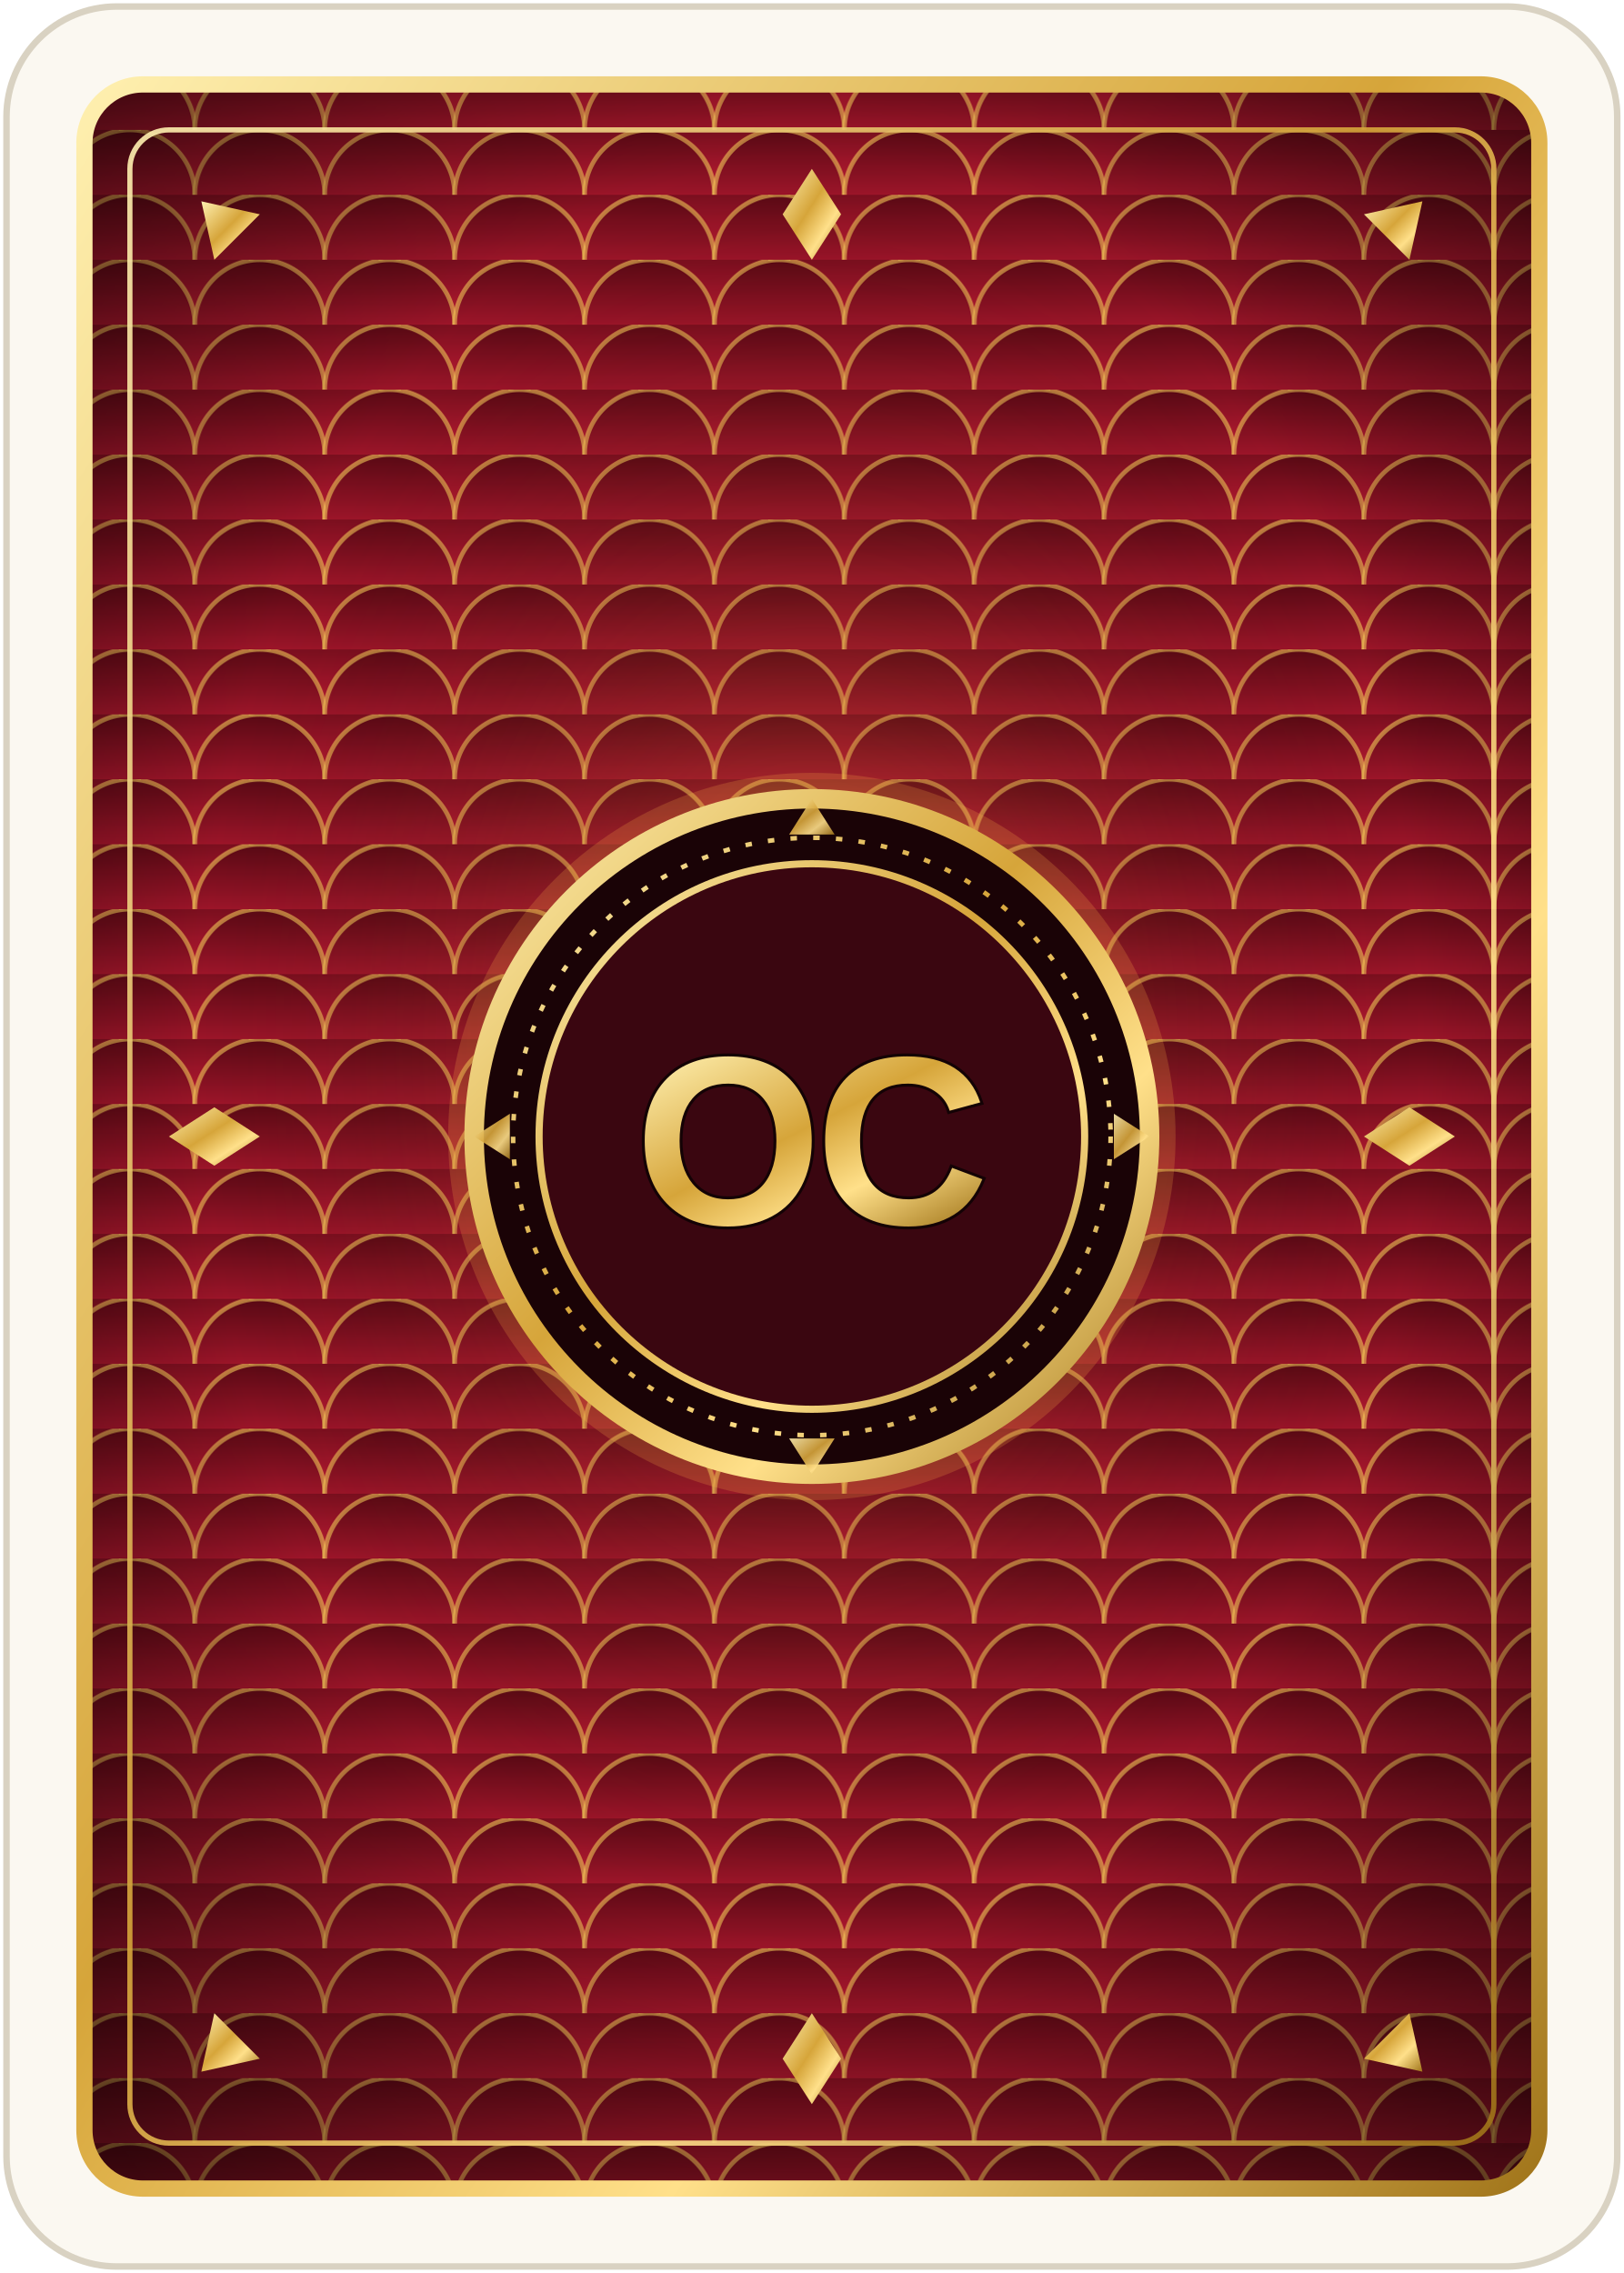
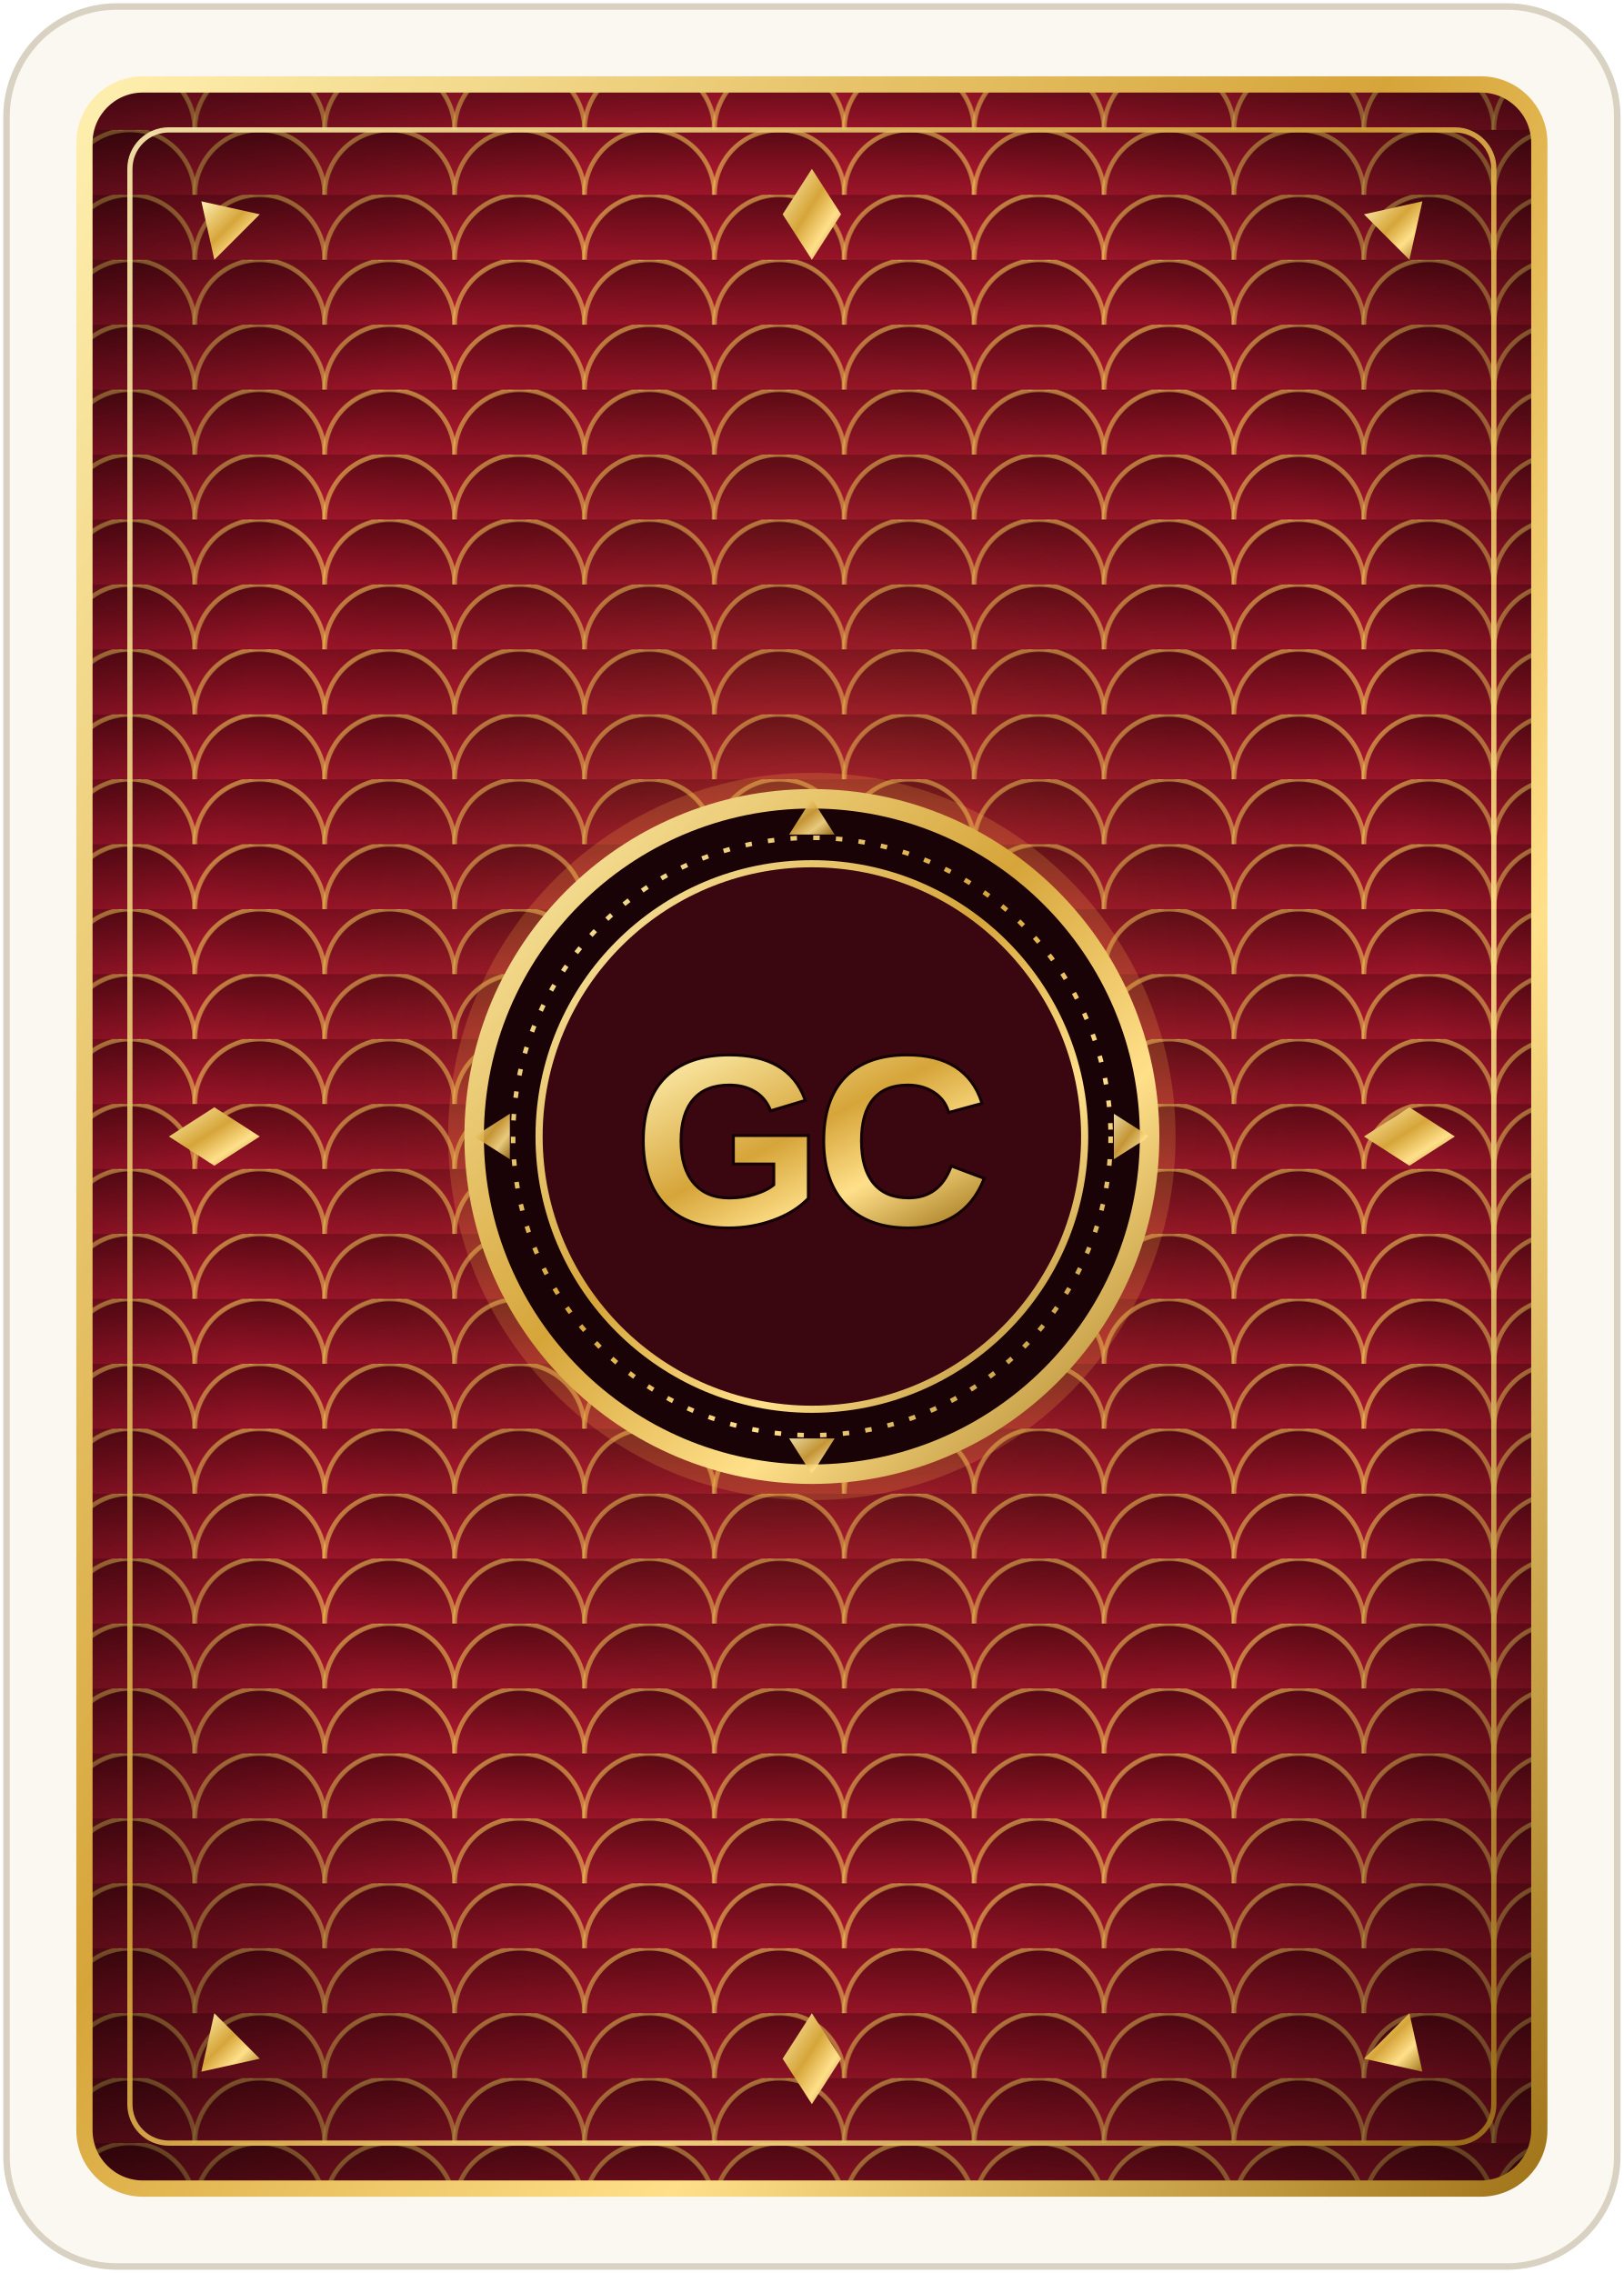
<svg xmlns="http://www.w3.org/2000/svg" width="500" height="700" viewBox="0 0 500 700">
  <defs>
    <radialGradient id="felt" cx="50%" cy="46%" r="72%">
      <stop offset="0" stop-color="#b3182c" />
      <stop offset=".55" stop-color="#6b0a18" />
      <stop offset="1" stop-color="#1f0207" />
    </radialGradient>
    <linearGradient id="gold" x1="0" y1="0" x2="1" y2="1">
      <stop offset="0" stop-color="#fff0b0" />
      <stop offset=".45" stop-color="#d6a53a" />
      <stop offset=".7" stop-color="#ffe08a" />
      <stop offset="1" stop-color="#a07419" />
    </linearGradient>
    <linearGradient id="sc" x1="0" y1="0" x2="0" y2="1">
      <stop offset="0" stop-color="#5a0914" />
      <stop offset=".55" stop-color="#a3162b" />
      <stop offset="1" stop-color="#d8384e" />
    </linearGradient>
    <pattern id="scales" width="40" height="20" patternUnits="userSpaceOnUse">
      <g fill="url(#sc)" stroke="#f0c457" stroke-opacity=".6" stroke-width="1.4">
        <circle cx="0" cy="0" r="20" />
        <circle cx="40" cy="0" r="20" />
        <circle cx="20" cy="10" r="20" />
        <circle cx="0" cy="20" r="20" />
        <circle cx="40" cy="20" r="20" />
      </g>
    </pattern>
    <radialGradient id="shade" cx="50%" cy="46%" r="70%">
      <stop offset="0" stop-color="#ff7a3d" stop-opacity=".28" />
      <stop offset=".6" stop-color="#000" stop-opacity="0" />
      <stop offset="1" stop-color="#000" stop-opacity=".5" />
    </radialGradient>
    <clipPath id="inner">
      <rect x="26" y="26" width="448" height="648" rx="18" />
    </clipPath>
  </defs>
  <rect x="2" y="2" width="496" height="696" rx="34" fill="#fbf8f1" stroke="#d9d2c2" stroke-width="2" />
  <g clip-path="url(#inner)">
    <rect x="26" y="26" width="448" height="648" fill="url(#felt)" />
    <rect x="26" y="26" width="448" height="648" fill="url(#scales)" />
    <rect x="26" y="26" width="448" height="648" fill="url(#shade)" />
  </g>
  <rect x="26" y="26" width="448" height="648" rx="18" fill="none" stroke="url(#gold)" stroke-width="5" />
  <rect x="40" y="40" width="420" height="620" rx="12" fill="none" stroke="url(#gold)" stroke-width="1.6" opacity=".9" />
  <g fill="url(#gold)">
    <path d="M250 52l9 14-9 14-9-14z" />
    <path d="M250 620l9 14-9 14-9-14z" />
    <path d="M52 350l14-9 14 9-14 9z" />
    <path d="M420 350l14-9 14 9-14 9z" />
    <path d="M62 62l18 4-14 14z" />
    <path d="M438 62l-18 4 14 14z" />
    <path d="M62 638l18-4-14-14z" />
    <path d="M438 638l-18-4 14-14z" />
  </g>
  <g transform="translate(250 350)">
    <circle r="112" fill="#ffb347" opacity=".2" />
    <circle r="104" fill="#1a0306" stroke="url(#gold)" stroke-width="6" />
    <circle r="92" fill="none" stroke="url(#gold)" stroke-width="1.4" stroke-dasharray="2 5" />
    <circle r="84" fill="#3a0610" stroke="url(#gold)" stroke-width="2.2" />
    <g fill="url(#gold)" opacity=".9">
      <path d="M0-104l7 11h-14z" />
      <path d="M0 104l7-11h-14z" />
      <path d="M-104 0l11 7v-14z" />
      <path d="M104 0l-11 7v-14z" />
    </g>
-     <text y="27" text-anchor="middle" font-family="'Arial Black', 'Helvetica Neue', Arial, sans-serif" font-size="74" font-weight="900" letter-spacing="-2" fill="url(#gold)" stroke="#140205" stroke-width="1.8" paint-order="stroke">OC</text>
+     <text y="27" text-anchor="middle" font-family="'Arial Black', 'Helvetica Neue', Arial, sans-serif" font-size="74" font-weight="900" letter-spacing="-2" fill="url(#gold)" stroke="#140205" stroke-width="1.8" paint-order="stroke">GC</text>
    <path d="M-46 44H46" stroke="url(#gold)" stroke-width="1.6" />
    <path d="M-46 -48H46" stroke="url(#gold)" stroke-width="1.6" />
  </g>
</svg>
